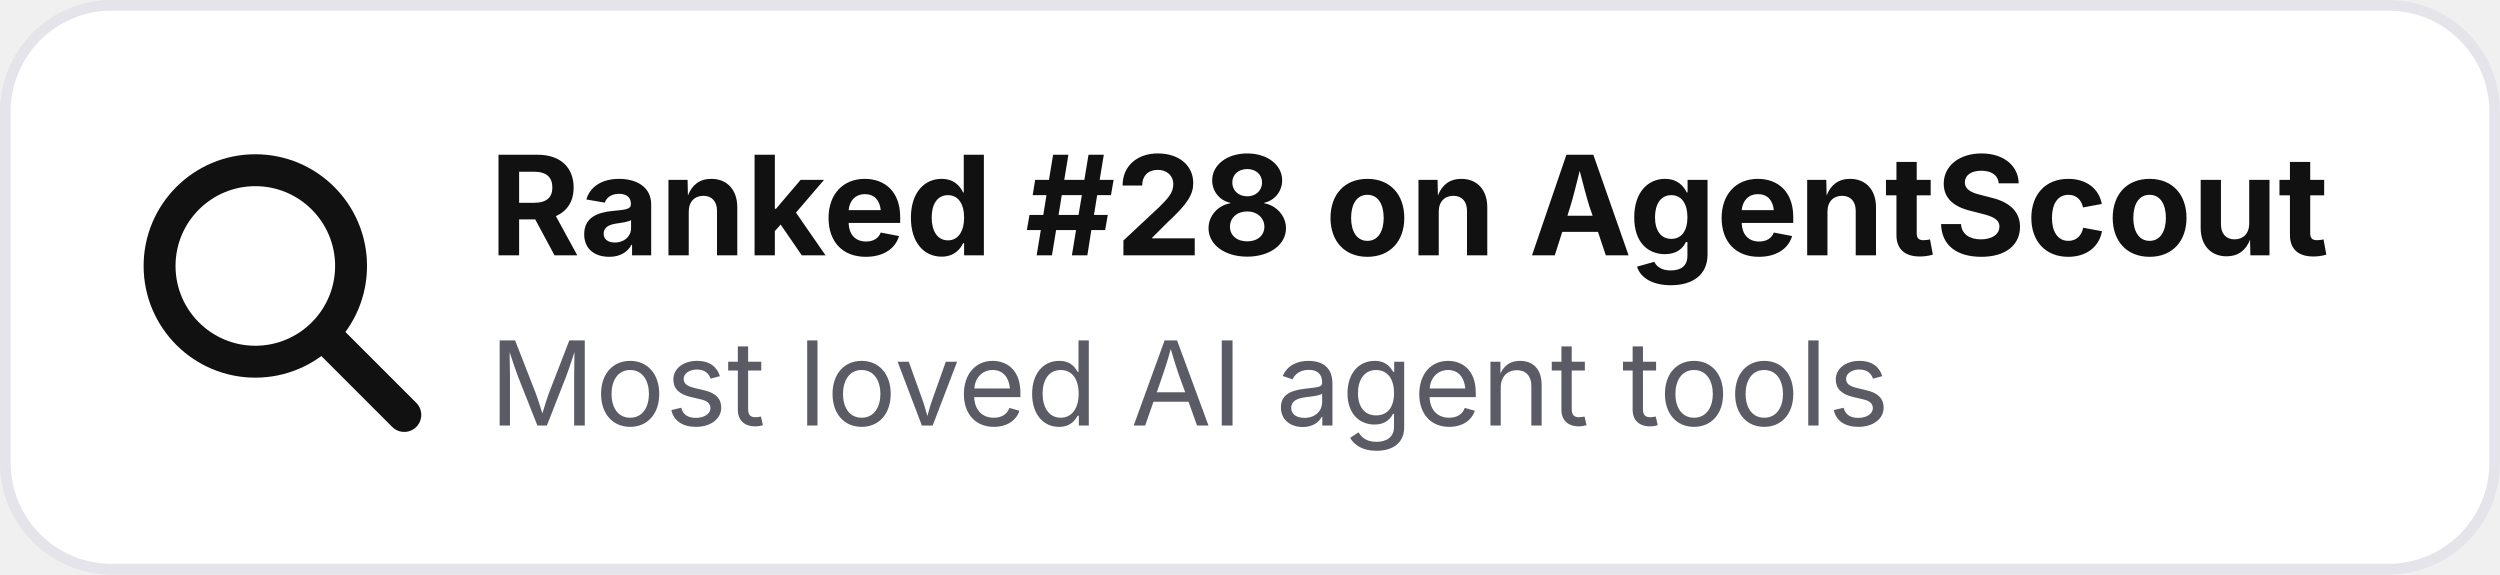
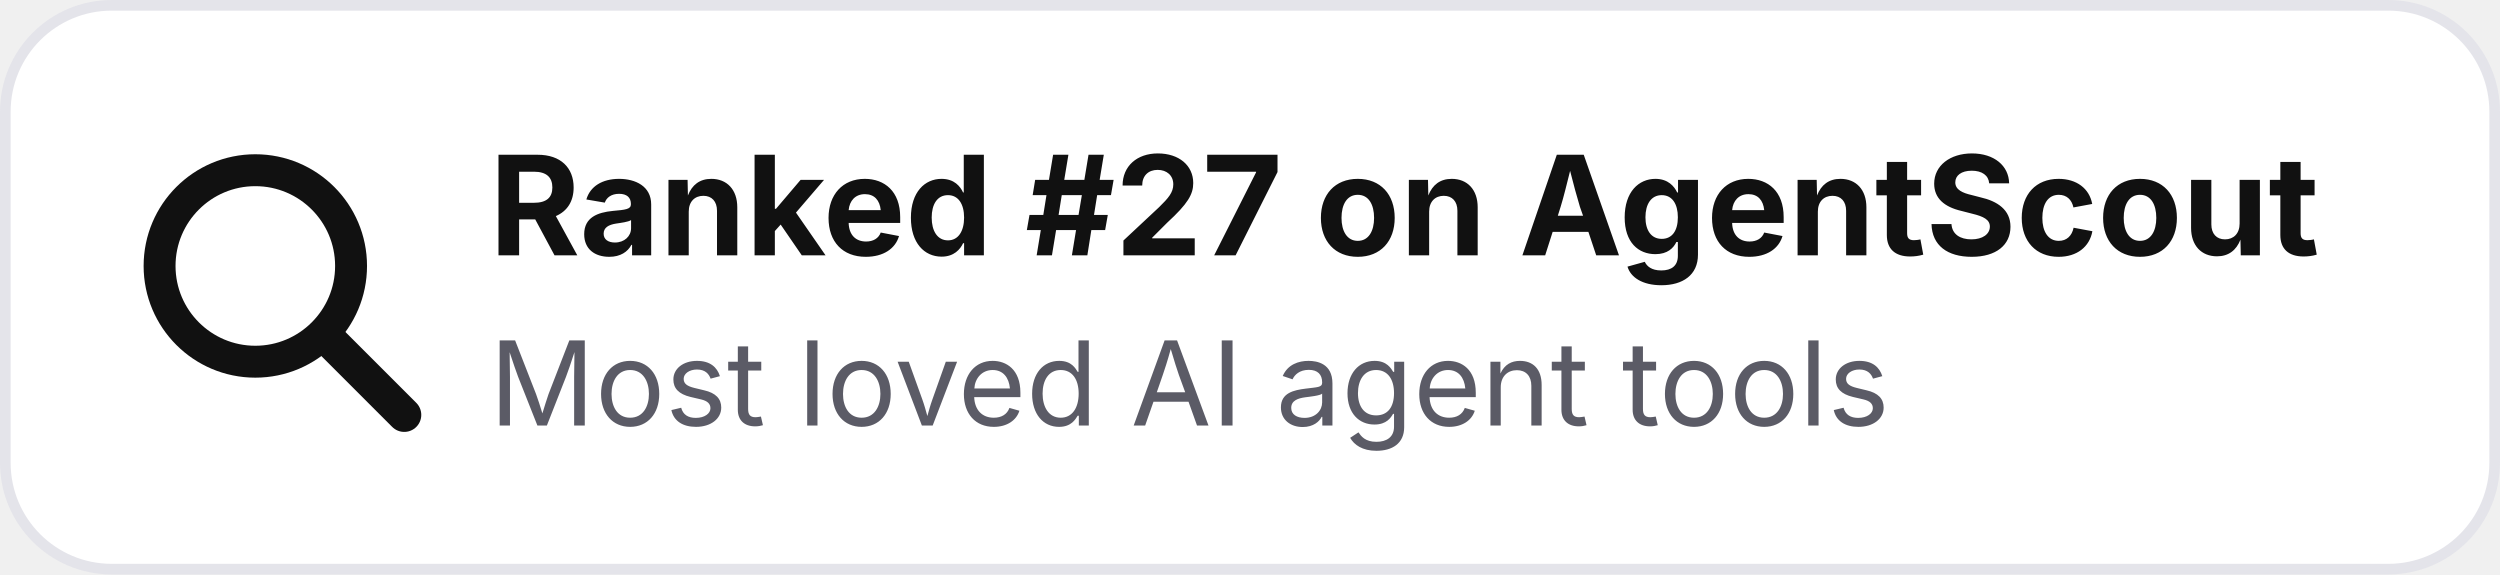
- <svg xmlns="http://www.w3.org/2000/svg" width="235" height="54" viewBox="0 0 235 54" role="img" aria-label="Ranked #28 on AgentScout">
+ <svg xmlns="http://www.w3.org/2000/svg" width="235" height="54" viewBox="0 0 235 54" role="img" aria-label="Ranked #27 on AgentScout">
  <rect x=".5" y=".5" width="234" height="53" rx="10" fill="#ffffff" stroke="#e4e4ea" />
  <circle cx="24" cy="25" r="9" fill="none" stroke="#111111" stroke-width="3" />
  <path d="M31 32l7 7" stroke="#111111" stroke-width="3.2" stroke-linecap="round" />
-   <text x="46" y="24" font-family="Inter,Segoe UI,Arial,sans-serif" font-size="13" font-weight="700" fill="#111111">Ranked #28 on AgentScout</text>
+   <text x="46" y="24" font-family="Inter,Segoe UI,Arial,sans-serif" font-size="13" font-weight="700" fill="#111111">Ranked #27 on AgentScout</text>
  <text x="46" y="40" font-family="Inter,Segoe UI,Arial,sans-serif" font-size="11" fill="#5b5b66">Most loved AI agent tools</text>
</svg>
